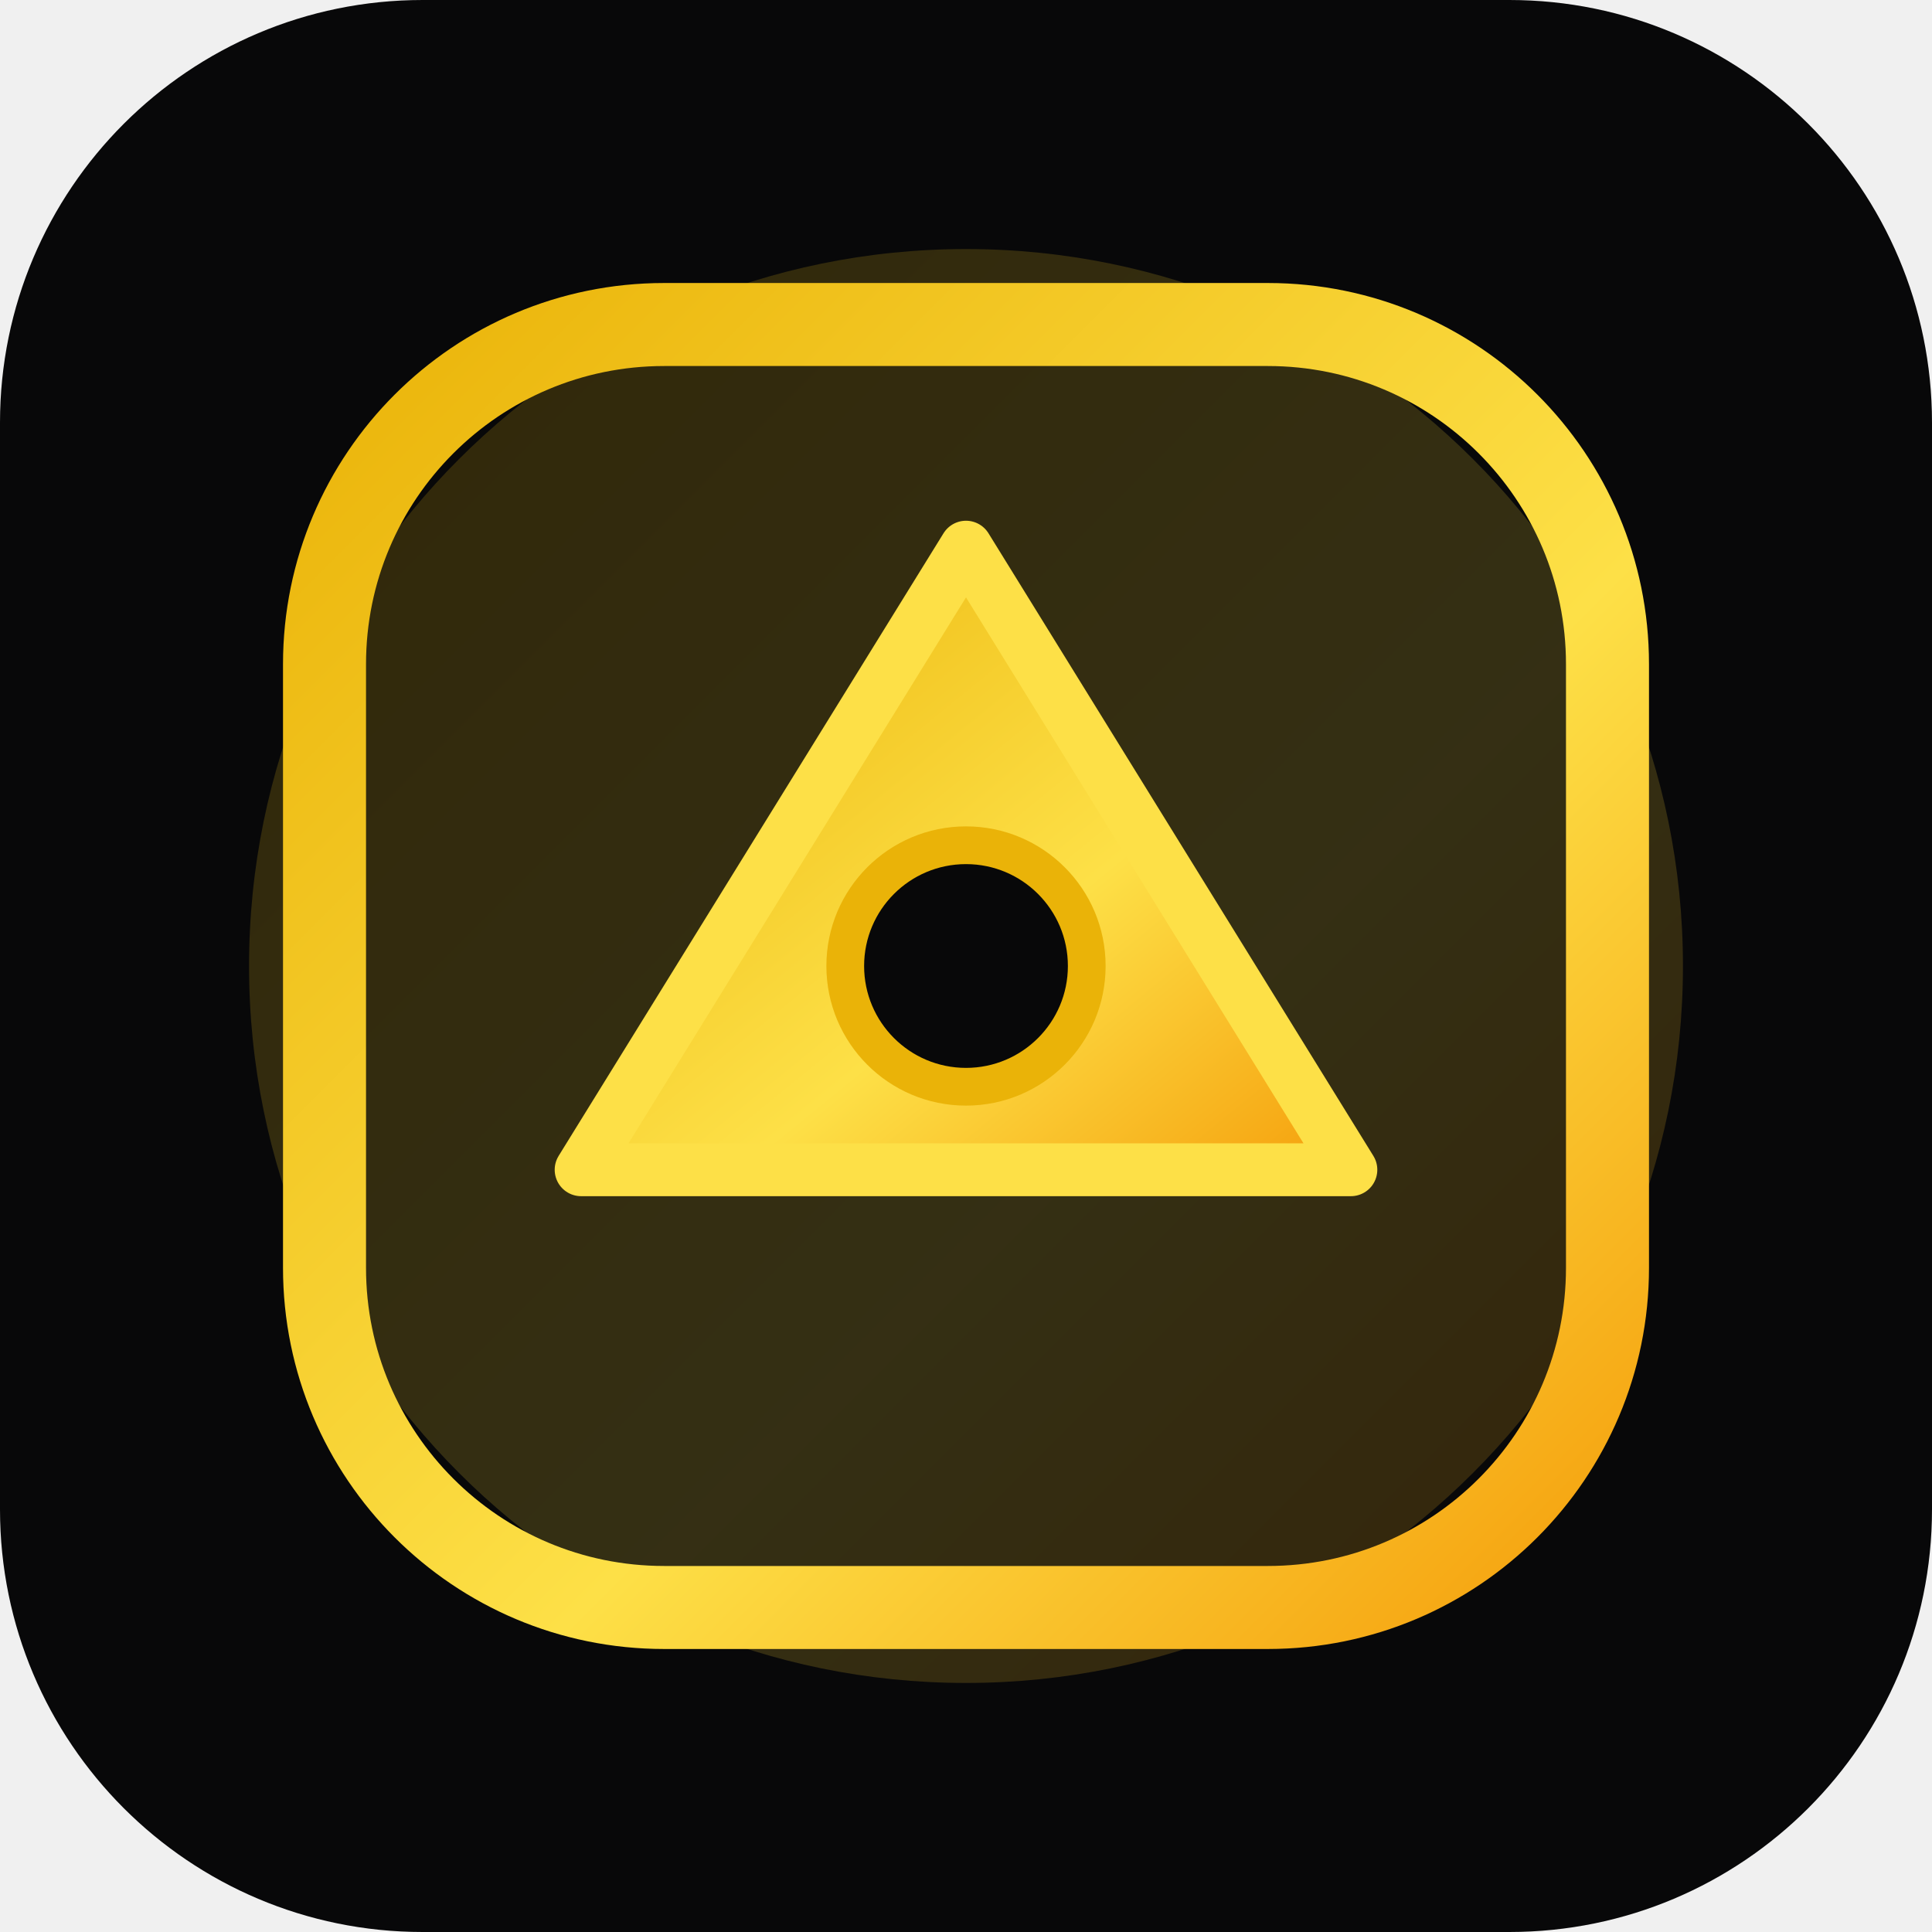
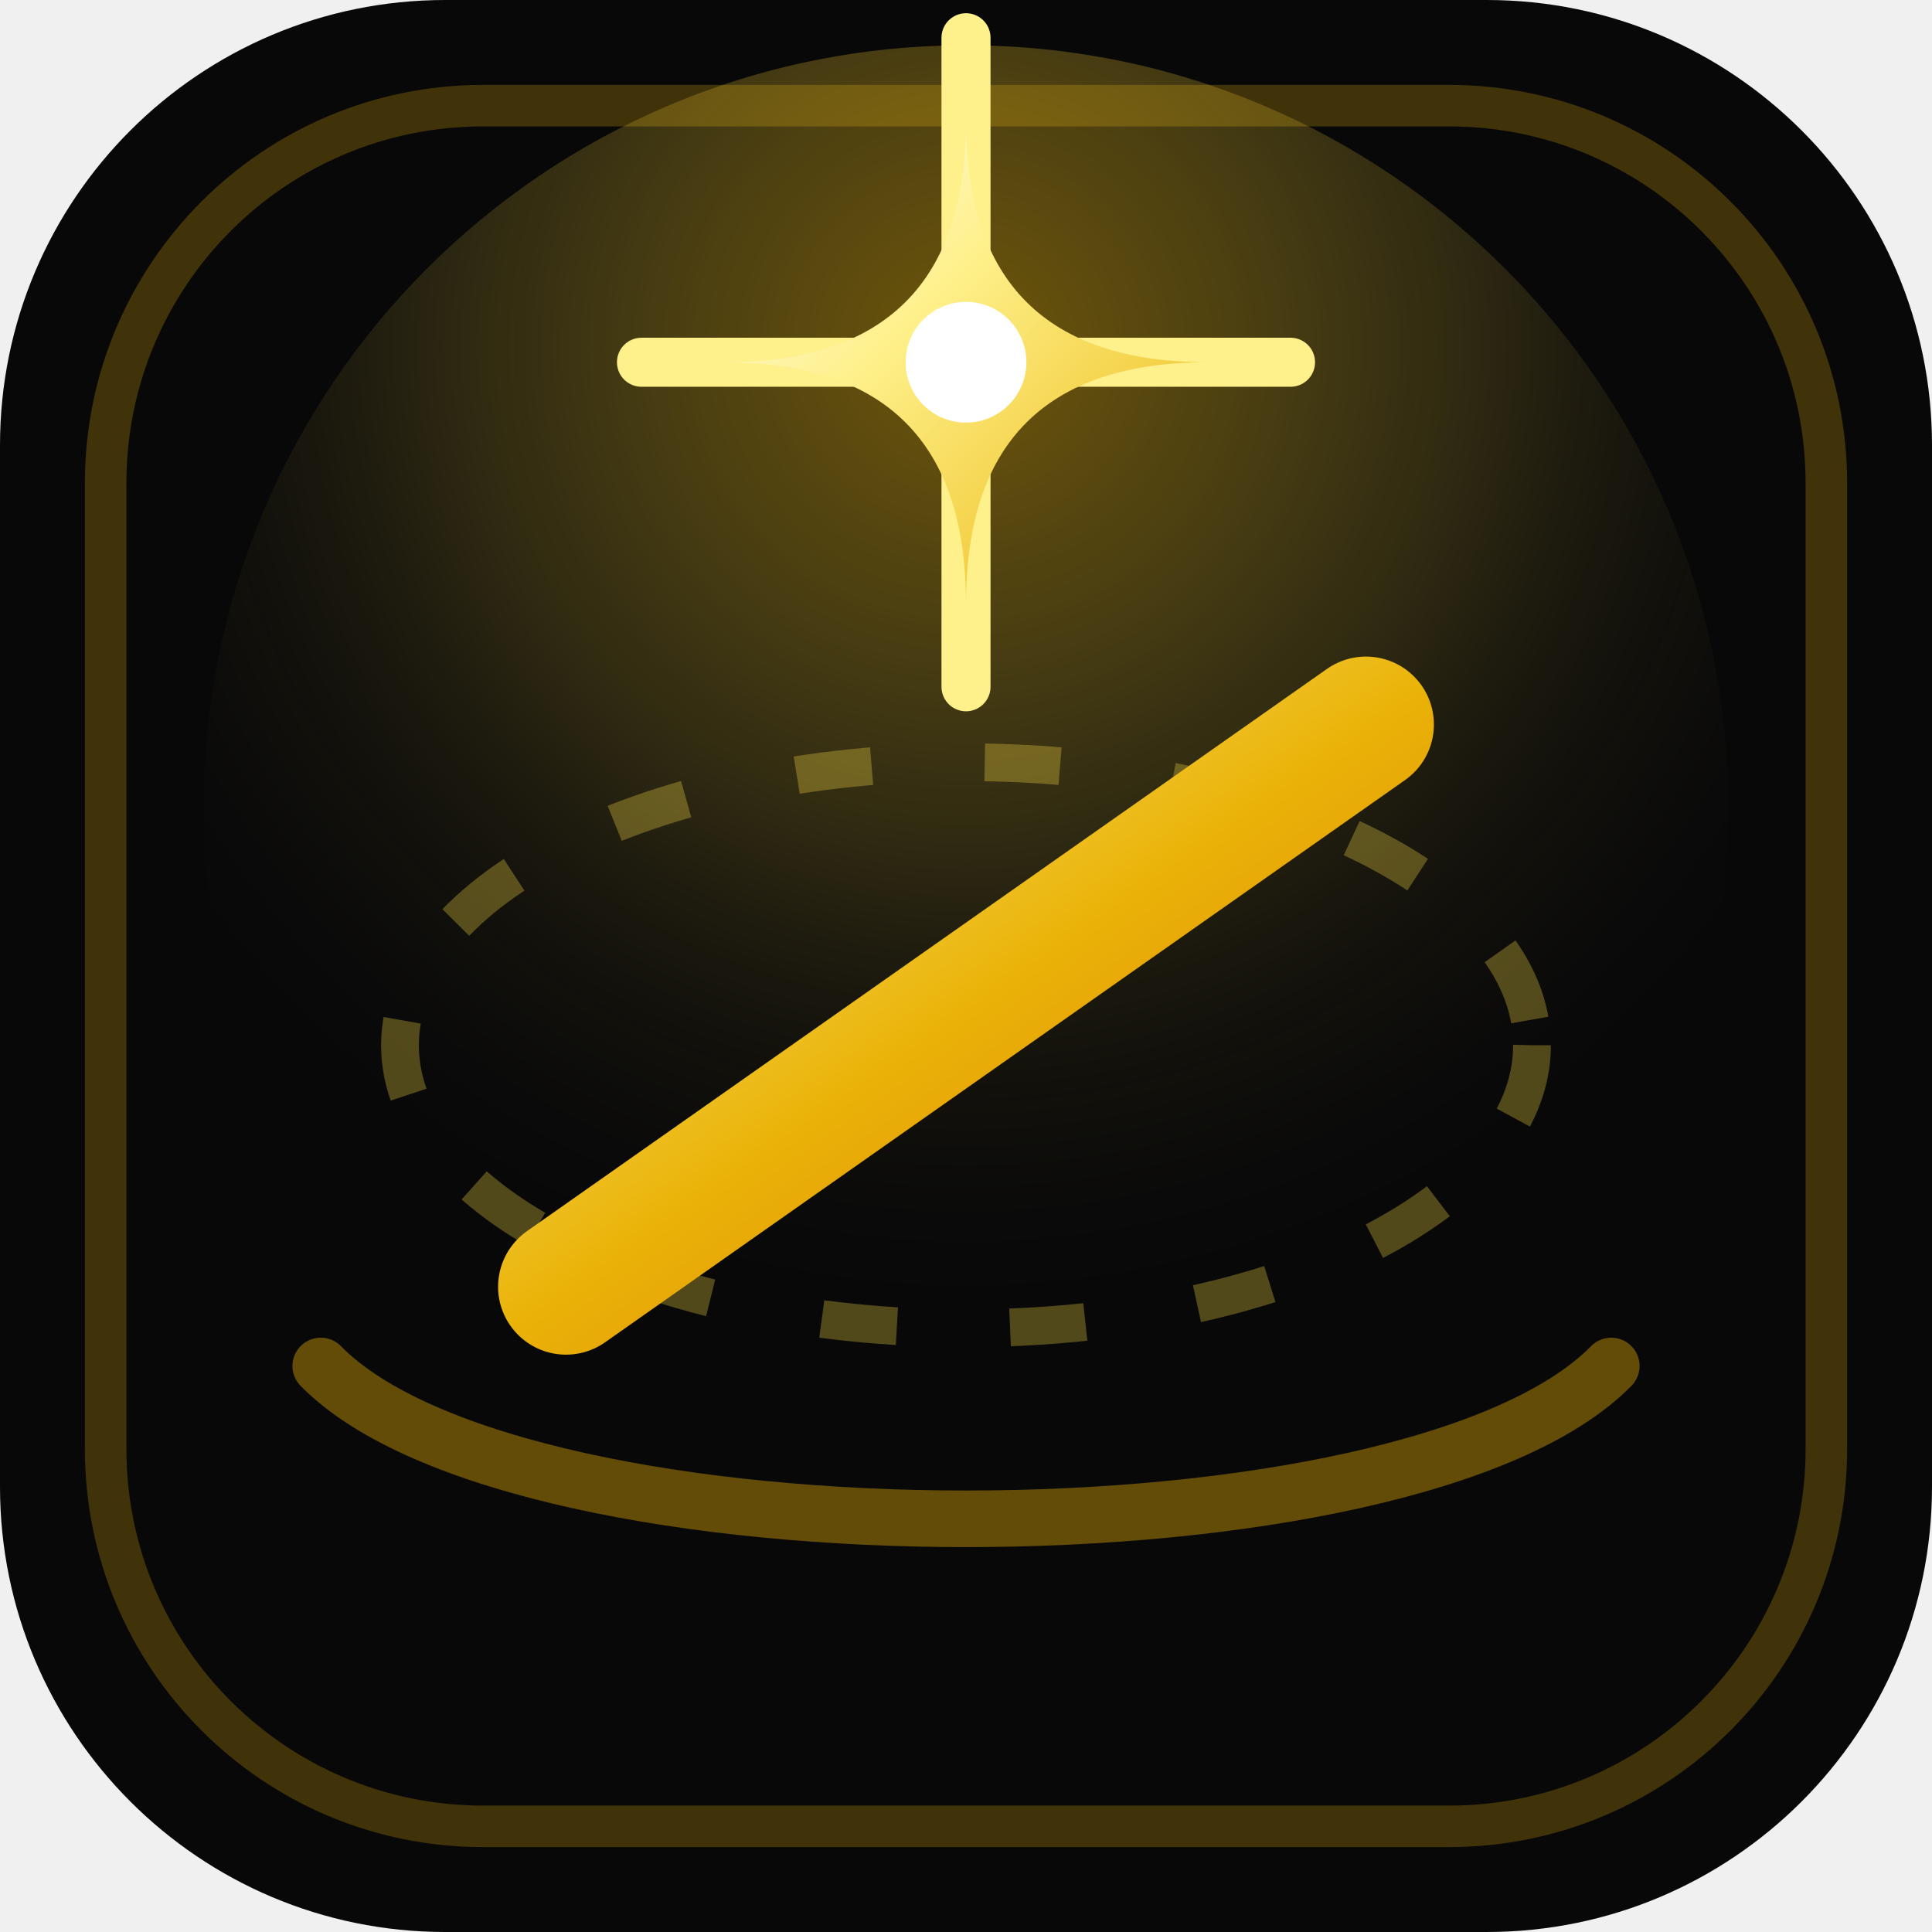
<svg xmlns="http://www.w3.org/2000/svg" width="512" height="512" viewBox="0 0 512 512" fill="none">
  <defs>
-     <linearGradient id="aura-gold-512" x1="0%" y1="0%" x2="100%" y2="100%">
-       <stop offset="0%" stop-color="#EAB308" />
-       <stop offset="60%" stop-color="#FDE047" />
-       <stop offset="100%" stop-color="#F59E0B" />
+     <linearGradient id="pwa-512-star" x1="0%" y1="0%" x2="100%" y2="100%">
+       <stop offset="0%" stop-color="#FFFFFF" />
+       <stop offset="40%" stop-color="#FEF08A" />
+       <stop offset="100%" stop-color="#EAB308" />
    </linearGradient>
+     <linearGradient id="pwa-512-z" x1="0%" y1="0%" x2="100%" y2="100%">
+       <stop offset="0%" stop-color="#FEF08A" />
+       <stop offset="50%" stop-color="#EAB308" />
+       <stop offset="100%" stop-color="#D97706" />
+     </linearGradient>
+     <radialGradient id="pwa-512-halo" cx="50%" cy="20%" r="65%">
+       <stop offset="0%" stop-color="#EAB308" stop-opacity="0.45" />
+       <stop offset="60%" stop-color="#FDE047" stop-opacity="0.1" />
+       <stop offset="100%" stop-color="transparent" />
+     </radialGradient>
  </defs>
-   <rect width="512" height="512" rx="112" fill="#080809" />
-   <circle cx="256" cy="256" r="190" fill="url(#aura-gold-512)" fill-opacity="0.18" />
-   <rect x="86" y="86" width="340" height="340" rx="90" stroke="url(#aura-gold-512)" stroke-width="22" fill="none" />
-   <path d="M256 145L358 310H154L256 145Z" fill="url(#aura-gold-512)" stroke="#FDE047" stroke-width="14" stroke-linejoin="round" />
-   <circle cx="256" cy="256" r="32" fill="#080809" stroke="#EAB308" stroke-width="10" />
+   <rect width="512" height="512" rx="118" fill="#080809" />
+   <rect x="28" y="28" width="456" height="456" rx="100" stroke="#EAB308" stroke-opacity="0.25" stroke-width="11" fill="none" />
+   <circle cx="256" cy="214" r="202" fill="url(#pwa-512-halo)" />
+   <path d="M85 362C138 416 374 416 427 362" stroke="#EAB308" stroke-opacity="0.4" stroke-width="15" stroke-linecap="round" />
+   <ellipse cx="256" cy="277" rx="150" ry="75" stroke="#FDE047" stroke-opacity="0.3" stroke-width="10" stroke-dasharray="20 30" />
+   <path d="M150 192H362" stroke="url(#pwa-512-z)" stroke-width="29" stroke-linecap="round" />
+   <path d="M362 192L150 341" stroke="url(#pwa-512-z)" stroke-width="36" stroke-linecap="round" />
+   <path d="M150 341H362" stroke="url(#pwa-512-z)" stroke-width="29" stroke-linecap="round" />
+   <line x1="256" y1="10" x2="256" y2="182" stroke="#FEF08A" stroke-width="13" stroke-linecap="round" />
+   <line x1="170" y1="96" x2="342" y2="96" stroke="#FEF08A" stroke-width="13" stroke-linecap="round" />
+   <path d="M256 32Q256 96 192 96Q256 96 256 160Q256 96 320 96Q256 96 256 32Z" fill="url(#pwa-512-star)" />
+   <circle cx="256" cy="96" r="16" fill="#FFFFFF" />
</svg>
